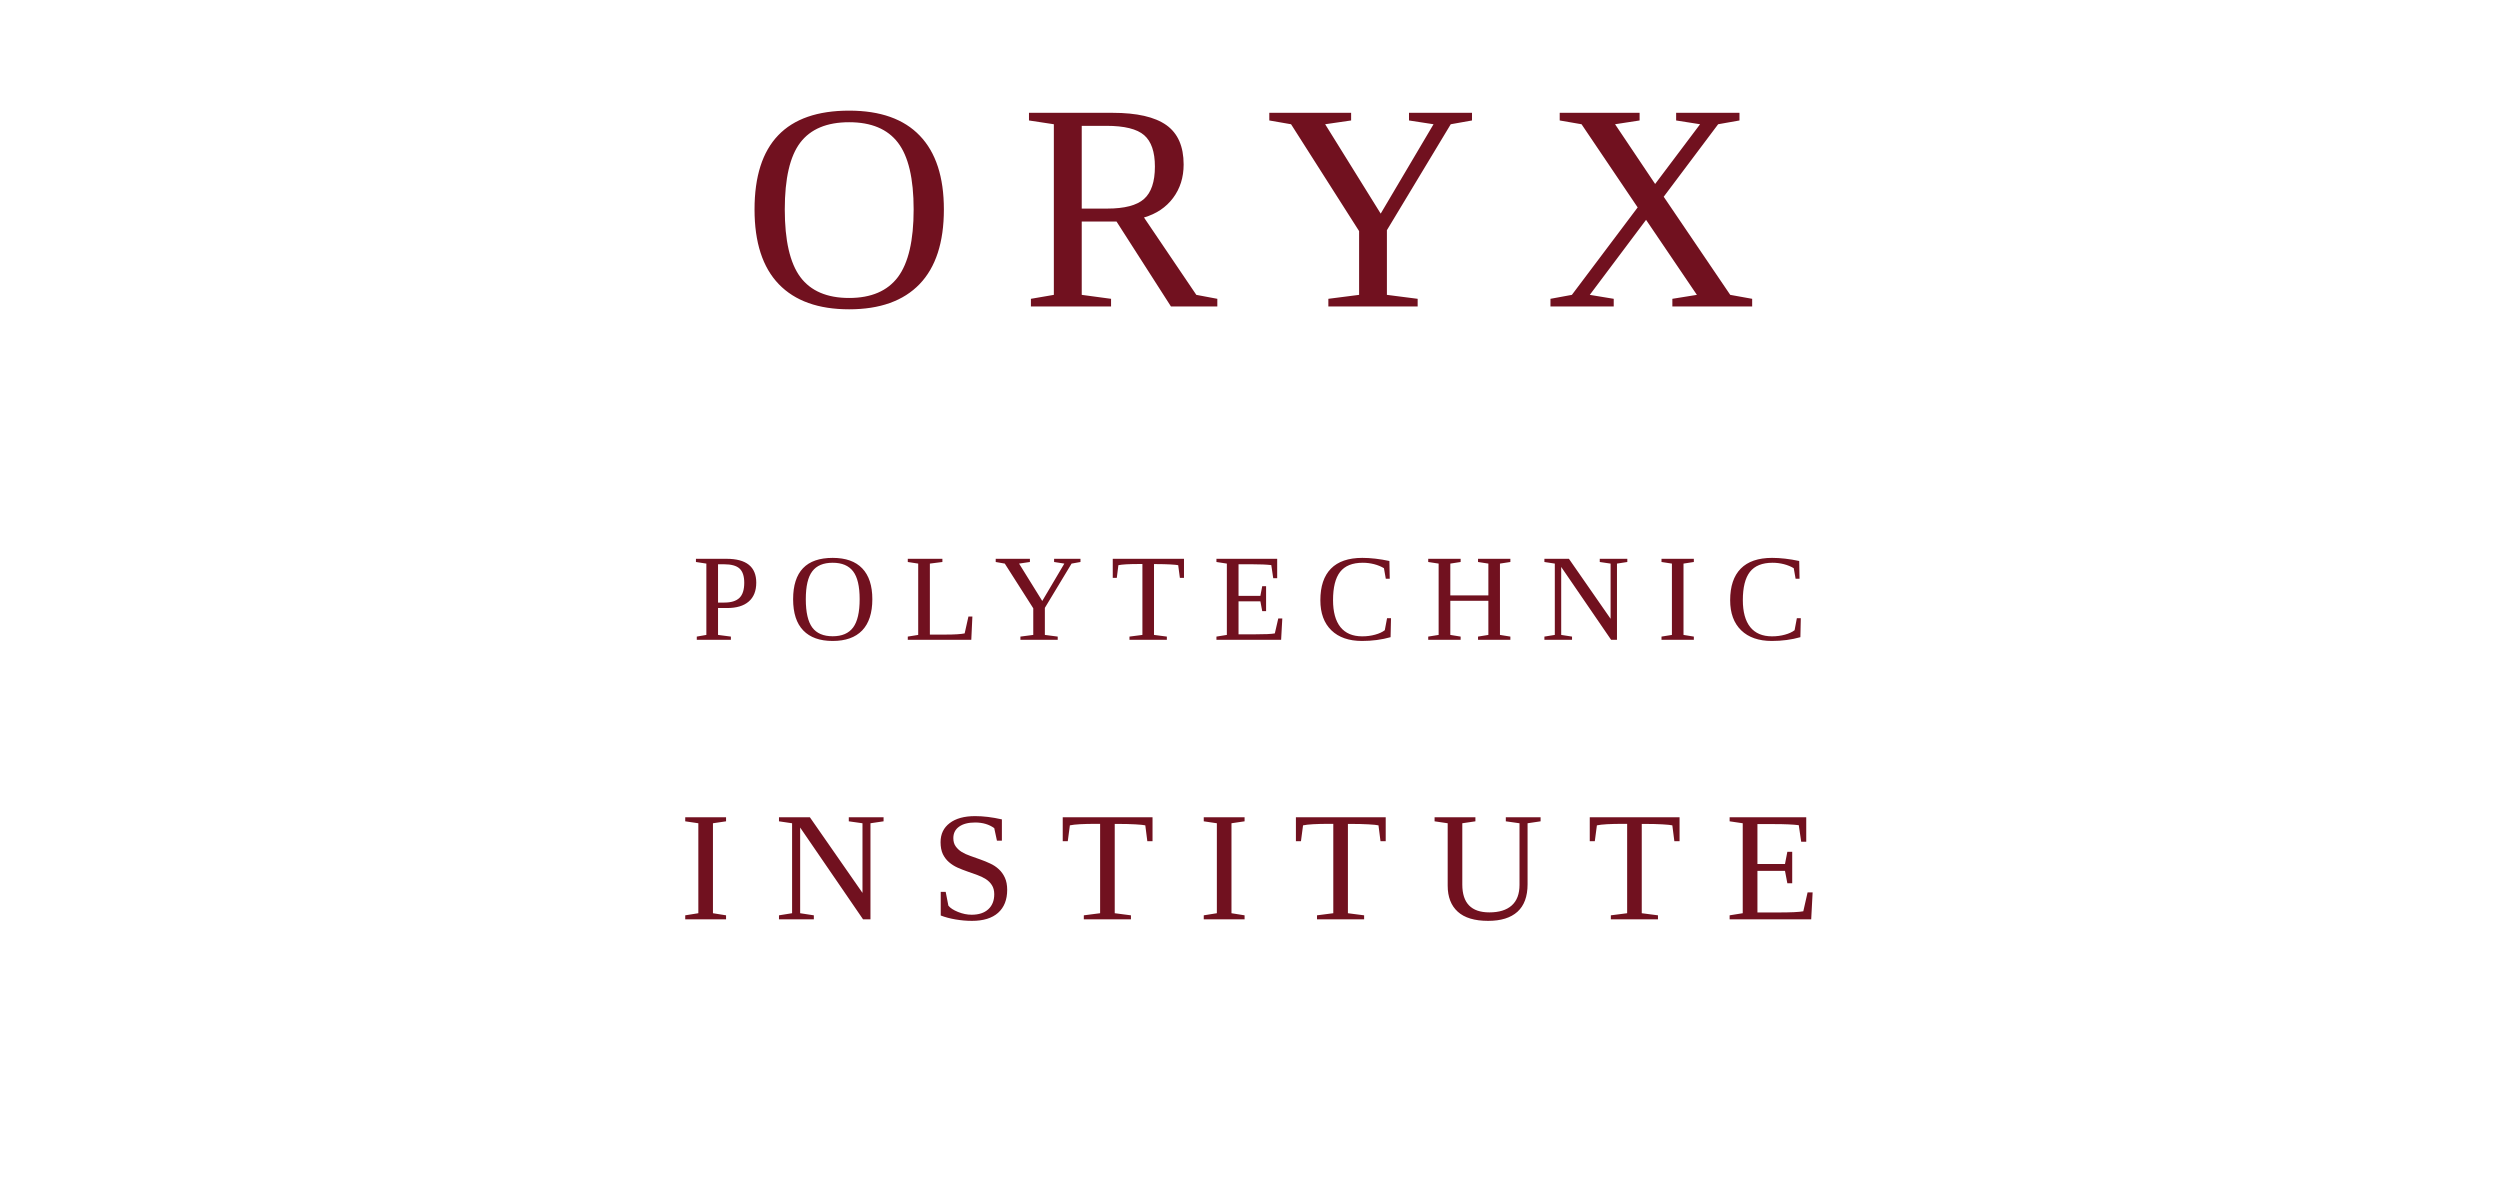
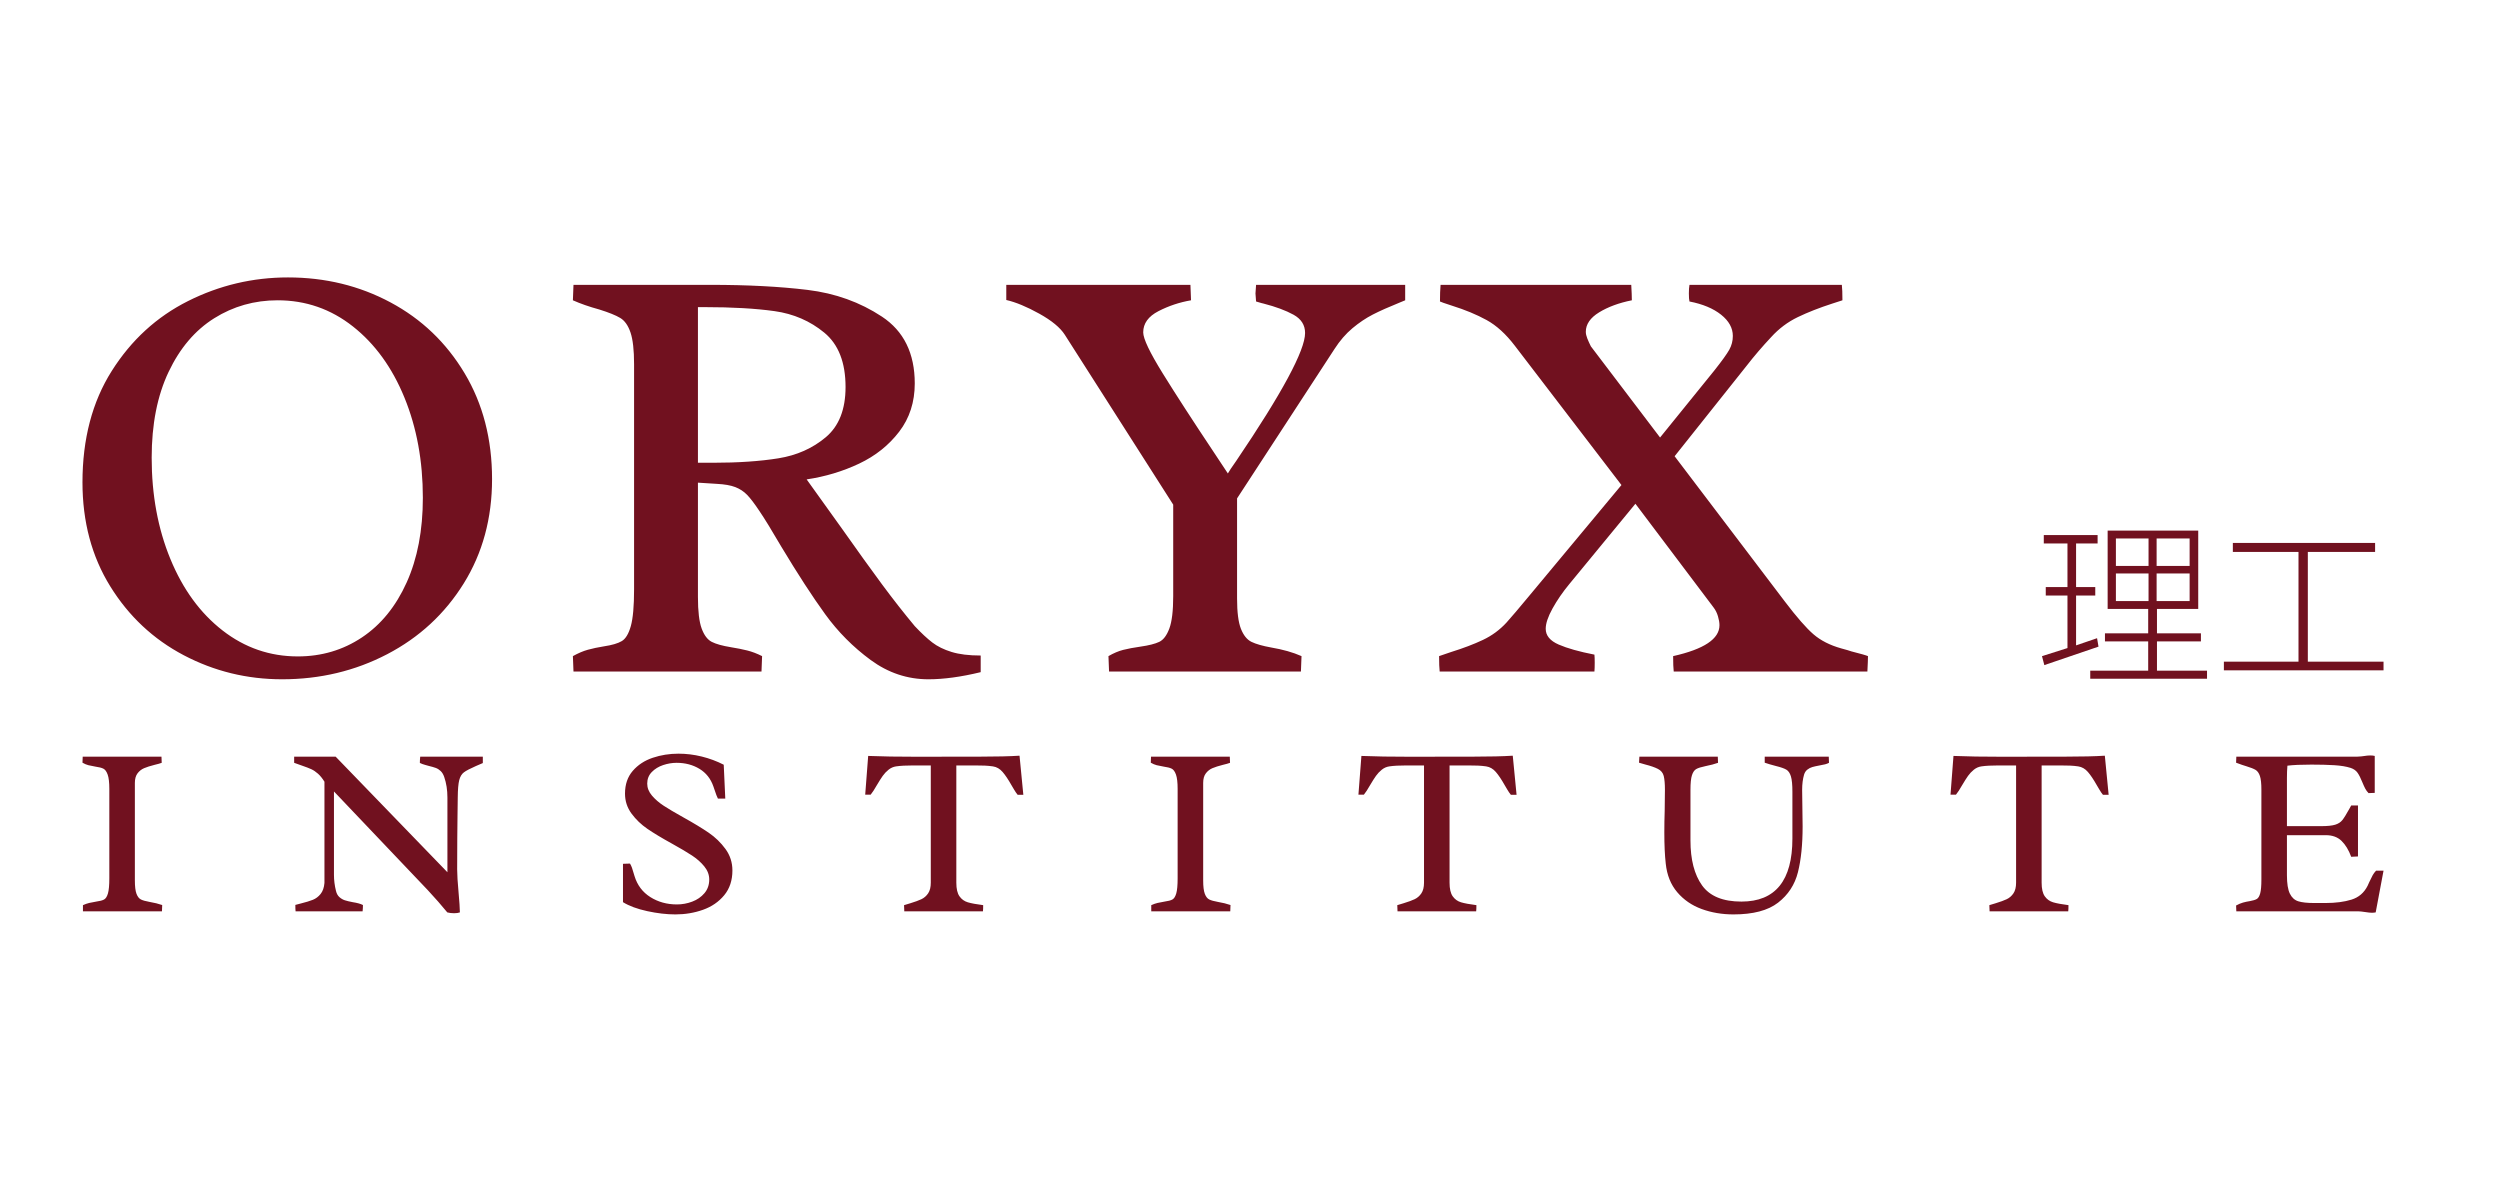
- <svg xmlns="http://www.w3.org/2000/svg" viewBox="0 0 465 223" role="img" aria-label="Oryx Polytechnic Institute">
-   <rect width="465" height="223" fill="none" />
-   <g text-anchor="middle" font-family="Georgia, 'Times New Roman', serif" fill="#71111F">
-     <text x="232.5" y="57" font-size="55" letter-spacing="12">ORYX</text>
-     <text x="232.5" y="119" font-size="23" letter-spacing="5">POLYTECHNIC</text>
-     <text x="232.5" y="171" font-size="29" letter-spacing="8">INSTITUTE</text>
+ <svg xmlns="http://www.w3.org/2000/svg" viewBox="-15.34 -11.80 465 222.50" fill="none" role="img" aria-label="Oryx Institute">
+   <g fill="#71111F">
+     <path d="M76.183 -35.799Q76.183 -24.86 70.907 -16.38Q65.631 -7.9 56.681 -3.232Q47.732 1.436 37.125 1.436Q27.346 1.436 18.838 -3.038Q10.331 -7.513 5.165 -15.855Q0.0 -24.197 0.0 -35.191Q0.0 -47.29 5.442 -55.908Q10.883 -64.526 19.64 -68.918Q28.396 -73.31 38.229 -73.31Q48.615 -73.31 57.289 -68.669Q65.962 -64.029 71.072 -55.493Q76.183 -46.958 76.183 -35.799ZM63.311 -32.318Q63.311 -42.594 59.885 -50.963Q56.46 -59.333 50.3 -64.194Q44.141 -69.056 36.296 -69.056Q29.832 -69.056 24.501 -65.714Q19.17 -62.371 16.021 -55.742Q12.872 -49.113 12.872 -39.776Q12.872 -29.39 16.352 -20.938Q19.833 -12.485 26.048 -7.651Q32.263 -2.817 40.052 -2.817Q46.682 -2.817 51.985 -6.353Q57.289 -9.889 60.3 -16.573Q63.311 -23.258 63.311 -32.318Z M117.957 -34.915 114.476 -35.136V-13.866Q114.476 -9.889 115.167 -8.01Q115.857 -6.132 117.045 -5.524Q118.233 -4.917 120.608 -4.53Q122.321 -4.254 123.647 -3.922Q124.973 -3.591 126.409 -2.873L126.298 0.0H91.329L91.218 -2.873Q92.71 -3.701 94.008 -4.06Q95.306 -4.42 97.019 -4.696Q99.229 -5.027 100.306 -5.663Q101.383 -6.298 101.991 -8.452Q102.598 -10.607 102.598 -15.303V-57.178Q102.598 -61.101 101.936 -63.062Q101.273 -65.023 100.03 -65.769Q98.787 -66.515 96.135 -67.343Q93.317 -68.117 91.218 -69.056L91.329 -71.929H116.796Q127.127 -71.929 134.861 -70.99Q142.596 -70.05 148.7 -66.018Q154.805 -61.985 154.805 -53.587Q154.805 -48.394 151.904 -44.61Q149.004 -40.826 144.446 -38.671Q139.889 -36.517 134.696 -35.743Q135.359 -34.859 141.27 -26.573Q145.634 -20.385 148.7 -16.242Q151.766 -12.099 154.805 -8.452Q156.628 -6.519 158.064 -5.414Q159.501 -4.309 161.655 -3.646Q163.81 -2.983 167.069 -2.983V0.11Q161.6 1.436 157.346 1.436Q151.49 1.436 146.601 -2.155Q141.712 -5.745 138.149 -10.662Q134.585 -15.579 130 -23.203Q127.293 -27.843 125.857 -29.943Q124.531 -31.932 123.619 -32.871Q122.708 -33.81 121.437 -34.307Q120.166 -34.804 117.957 -34.915ZM117.238 -38.837Q124.31 -38.837 129.447 -39.666Q134.585 -40.494 138.259 -43.588Q141.933 -46.682 141.933 -52.925Q141.933 -59.775 137.983 -63.034Q134.033 -66.294 128.729 -67.04Q123.426 -67.785 115.691 -67.785H114.476V-38.837Z M232.875 -59.996 214.754 -32.208V-13.59Q214.754 -9.778 215.472 -7.955Q216.191 -6.132 217.434 -5.524Q218.677 -4.917 221.107 -4.475Q224.367 -3.922 226.742 -2.873L226.632 0.0H190.944L190.833 -2.873Q192.27 -3.701 193.568 -4.033Q194.866 -4.364 196.8 -4.641Q199.12 -4.972 200.28 -5.524Q201.44 -6.077 202.158 -8.01Q202.877 -9.944 202.877 -14.032V-31.048L182.712 -62.648Q181.442 -64.636 177.961 -66.57Q174.481 -68.504 171.829 -69.111V-71.929H206.081L206.191 -69.056Q202.987 -68.504 200.142 -67.04Q197.297 -65.576 197.297 -63.09Q197.297 -61.322 200.943 -55.438Q204.589 -49.555 210.445 -40.771L213.042 -36.848Q213.373 -37.456 214.589 -39.169Q227.405 -58.118 227.405 -62.979Q227.405 -65.189 225.251 -66.377Q223.096 -67.564 219.671 -68.448Q219.561 -68.448 218.29 -68.835L218.179 -70.327Q218.179 -70.713 218.29 -71.929H246.023V-69.056L245.084 -68.669Q241.935 -67.399 240.001 -66.404Q238.068 -65.41 236.217 -63.863Q234.366 -62.316 232.875 -59.996Z M316.635 -13.038Q319.949 -8.673 321.966 -6.933Q323.982 -5.193 327.131 -4.309Q328.567 -3.922 329.009 -3.757Q331.606 -3.094 332.103 -2.873Q332.103 -2.099 331.993 0.0H295.973Q295.863 -0.939 295.863 -2.873Q304.481 -4.806 304.481 -8.618Q304.481 -9.336 304.204 -10.276Q303.928 -11.215 303.376 -11.933L288.846 -31.213L276.527 -16.242Q274.704 -14.032 273.433 -11.74Q272.162 -9.447 272.162 -7.955Q272.162 -6.077 274.566 -5.027Q276.969 -3.978 281.223 -3.149Q281.278 -2.652 281.278 -1.657Q281.278 -0.608 281.223 0.0H252.44Q252.33 -0.939 252.33 -2.873L254.595 -3.646Q257.965 -4.696 260.478 -5.884Q262.992 -7.071 264.87 -9.115Q266.307 -10.717 268.958 -13.922L286.25 -34.694L266.417 -60.604Q263.931 -63.863 261.169 -65.382Q258.407 -66.901 254.705 -68.062Q254.263 -68.227 253.711 -68.393Q253.158 -68.559 252.495 -68.835Q252.495 -70.658 252.606 -71.929H288.073Q288.183 -70.05 288.183 -69.056Q284.593 -68.338 282.107 -66.819Q279.621 -65.299 279.621 -63.2Q279.621 -62.648 279.897 -61.957Q280.173 -61.267 280.56 -60.493L293.432 -43.533L303.542 -56.018Q305.641 -58.67 306.304 -59.858Q306.967 -61.046 306.967 -62.427Q306.967 -64.636 304.785 -66.377Q302.602 -68.117 298.901 -68.835Q298.79 -69.277 298.79 -70.327Q298.79 -71.321 298.901 -71.929H327.242Q327.352 -70.99 327.352 -69.056Q326.579 -68.78 325.474 -68.448Q321.883 -67.288 319.065 -65.935Q316.248 -64.581 314.093 -62.206Q311.607 -59.554 309.508 -56.847L296.139 -40.052Z" transform="translate(0,113.111)" />
+     <path d="M12.507 42.85Q13.811 43.071 14.828 43.425L14.784 44.596H0.088V43.447Q0.729 43.159 1.249 43.038Q1.768 42.916 2.563 42.784Q3.558 42.651 4.022 42.397Q4.486 42.143 4.74 41.259Q4.994 40.375 4.994 38.453V21.835Q4.994 20.023 4.685 19.161Q4.375 18.299 3.878 18.056Q3.381 17.813 2.409 17.681Q1.613 17.548 1.094 17.415Q0.575 17.283 0.0 16.951L0.044 15.824H14.695L14.739 16.973Q14.275 17.15 13.413 17.349Q12.198 17.658 11.469 17.968Q10.74 18.277 10.242 18.929Q9.745 19.581 9.745 20.708V38.85Q9.745 40.53 10.044 41.325Q10.342 42.121 10.861 42.386Q11.38 42.651 12.507 42.85Z M45.008 20.487Q44.434 19.559 43.815 19.006Q43.196 18.454 42.578 18.167Q41.959 17.879 40.92 17.526Q39.926 17.194 39.373 16.973V15.824H47.086L67.88 37.326V23.426Q67.88 21.327 67.283 19.603Q67.04 18.896 66.62 18.498Q66.2 18.1 65.714 17.924Q65.228 17.747 64.41 17.548Q64.278 17.504 63.736 17.36Q63.195 17.216 62.753 16.996Q62.753 16.421 62.819 15.824H74.465V17.018Q73.846 17.305 73.183 17.57Q71.57 18.277 70.951 18.741Q70.333 19.205 70.078 20.189Q69.824 21.172 69.802 23.404Q69.802 24.531 69.758 26.741Q69.736 28.42 69.714 30.928Q69.692 33.436 69.692 36.795Q69.692 38.254 69.957 41.126Q70.178 43.557 70.2 44.795Q69.78 44.949 69.117 44.949Q68.41 44.949 67.858 44.795Q66.267 42.85 64.234 40.662L46.776 22.299V37.812Q46.776 39.292 47.152 40.795Q47.329 41.546 47.793 41.955Q48.257 42.364 48.798 42.541Q49.34 42.718 50.268 42.894Q51.549 43.093 52.168 43.425Q52.168 43.999 52.102 44.596H39.639Q39.594 44.198 39.594 43.403L40.611 43.137Q42.025 42.784 42.854 42.452Q43.682 42.121 44.29 41.37Q44.898 40.618 45.008 39.314Z M101.839 35.712Q102.06 36.088 102.204 36.486Q102.347 36.884 102.524 37.524Q102.613 37.745 102.679 38.033Q103.452 40.574 105.618 41.944Q107.783 43.314 110.568 43.314Q112.026 43.314 113.407 42.795Q114.789 42.276 115.683 41.226Q116.578 40.176 116.578 38.674Q116.578 37.37 115.661 36.243Q114.744 35.116 113.385 34.221Q112.026 33.326 109.64 32Q106.833 30.453 105.088 29.26Q103.342 28.067 102.126 26.42Q100.911 24.774 100.911 22.697Q100.911 20.133 102.358 18.465Q103.806 16.797 106.071 16.034Q108.336 15.272 110.855 15.272Q113.021 15.272 115.175 15.802Q117.33 16.333 119.274 17.327L119.562 23.625H118.192Q117.926 23.117 117.573 22.012L117.352 21.371Q116.601 19.205 114.755 18.089Q112.91 16.973 110.502 16.973Q109.264 16.973 108.004 17.393Q106.745 17.813 105.894 18.686Q105.043 19.559 105.043 20.841Q105.043 22.034 105.927 23.072Q106.811 24.111 108.115 24.962Q109.419 25.813 111.717 27.094Q114.656 28.73 116.479 29.978Q118.302 31.227 119.595 32.994Q120.888 34.762 120.888 36.994Q120.888 39.756 119.363 41.602Q117.838 43.447 115.418 44.309Q112.999 45.17 110.281 45.17Q107.85 45.17 105.054 44.563Q102.259 43.955 100.535 42.894V35.757Z M154.56 17.46Q152.527 17.46 151.333 17.636Q150.56 17.747 149.93 18.255Q149.3 18.763 148.847 19.404Q148.394 20.045 147.754 21.128Q147.091 22.299 146.604 22.896H145.588L146.14 15.692Q149.787 15.846 155.554 15.846L164.172 15.824H167.067Q171.531 15.824 174.293 15.648L175 22.918H173.94Q173.608 22.52 173.255 21.912Q172.901 21.305 172.79 21.128Q171.907 19.559 171.144 18.675Q170.382 17.791 169.343 17.636Q168.592 17.526 167.829 17.493Q167.067 17.46 165.918 17.46H162.537V39.27Q162.537 40.972 163.123 41.8Q163.708 42.629 164.669 42.916Q165.631 43.204 167.531 43.447Q167.531 44.22 167.487 44.596H152.858L152.814 43.447Q153.19 43.314 153.985 43.093Q155.289 42.695 156.04 42.342Q156.792 41.988 157.289 41.259Q157.786 40.53 157.786 39.27V17.46Z M211.214 42.85Q212.517 43.071 213.534 43.425L213.49 44.596H198.795V43.447Q199.435 43.159 199.955 43.038Q200.474 42.916 201.27 42.784Q202.264 42.651 202.728 42.397Q203.192 42.143 203.446 41.259Q203.7 40.375 203.7 38.453V21.835Q203.7 20.023 203.391 19.161Q203.082 18.299 202.584 18.056Q202.087 17.813 201.115 17.681Q200.319 17.548 199.8 17.415Q199.281 17.283 198.706 16.951L198.75 15.824H213.401L213.446 16.973Q212.981 17.15 212.12 17.349Q210.904 17.658 210.175 17.968Q209.446 18.277 208.949 18.929Q208.451 19.581 208.451 20.708V38.85Q208.451 40.53 208.75 41.325Q209.048 42.121 209.567 42.386Q210.087 42.651 211.214 42.85Z M246.3 17.46Q244.267 17.46 243.074 17.636Q242.3 17.747 241.671 18.255Q241.041 18.763 240.588 19.404Q240.135 20.045 239.494 21.128Q238.831 22.299 238.345 22.896H237.328L237.881 15.692Q241.527 15.846 247.294 15.846L255.913 15.824H258.807Q263.271 15.824 266.034 15.648L266.741 22.918H265.68Q265.348 22.52 264.995 21.912Q264.641 21.305 264.531 21.128Q263.647 19.559 262.885 18.675Q262.122 17.791 261.084 17.636Q260.332 17.526 259.57 17.493Q258.807 17.46 257.658 17.46H254.277V39.27Q254.277 40.972 254.863 41.8Q255.449 42.629 256.41 42.916Q257.371 43.204 259.272 43.447Q259.272 44.22 259.227 44.596H244.599L244.554 43.447Q244.93 43.314 245.726 43.093Q247.029 42.695 247.781 42.342Q248.532 41.988 249.029 41.259Q249.526 40.53 249.526 39.27V17.46Z M304.214 16.973Q303.308 17.305 301.871 17.592Q300.678 17.835 300.159 18.134Q299.639 18.432 299.363 19.283Q299.087 20.133 299.087 21.99V31.425Q299.087 36.751 301.241 39.767Q303.396 42.784 308.567 42.784Q318.047 42.784 318.047 31.05V22.365Q318.047 20.399 317.771 19.493Q317.494 18.587 316.92 18.244Q316.345 17.902 314.997 17.57Q313.716 17.239 312.898 16.951V15.824H324.809L324.853 16.973Q324.522 17.15 324.135 17.25Q323.748 17.349 323.107 17.46Q322.268 17.614 321.759 17.758Q321.251 17.902 320.82 18.244Q320.389 18.587 320.213 19.183Q319.859 20.399 319.859 22.012Q319.859 23.072 319.903 25.371Q319.947 27.669 319.947 28.818Q319.947 33.856 319.074 37.326Q318.202 40.795 315.384 42.983Q312.567 45.17 307.086 45.17Q303.904 45.17 301.164 44.165Q298.424 43.159 296.623 41.038Q294.822 38.917 294.491 35.735Q294.225 33.436 294.225 29.923Q294.225 27.89 294.292 25.901Q294.336 23.249 294.336 21.968Q294.336 20.332 294.115 19.426Q293.894 18.542 293.021 18.1Q292.148 17.658 290.668 17.283Q289.938 17.084 289.519 16.951L289.585 15.824H304.169Z M356.426 17.46Q354.393 17.46 353.2 17.636Q352.426 17.747 351.796 18.255Q351.167 18.763 350.714 19.404Q350.261 20.045 349.62 21.128Q348.957 22.299 348.471 22.896H347.454L348.007 15.692Q351.653 15.846 357.42 15.846L366.039 15.824H368.933Q373.397 15.824 376.159 15.648L376.867 22.918H375.806Q375.474 22.52 375.121 21.912Q374.767 21.305 374.657 21.128Q373.773 19.559 373.01 18.675Q372.248 17.791 371.209 17.636Q370.458 17.526 369.696 17.493Q368.933 17.46 367.784 17.46H364.403V39.27Q364.403 40.972 364.989 41.8Q365.574 42.629 366.536 42.916Q367.497 43.204 369.397 43.447Q369.397 44.22 369.353 44.596H354.724L354.68 43.447Q355.056 43.314 355.851 43.093Q357.155 42.695 357.906 42.342Q358.658 41.988 359.155 41.259Q359.652 40.53 359.652 39.27V17.46Z M426.538 44.795Q426.184 44.861 425.83 44.861Q425.411 44.861 424.571 44.728Q423.731 44.596 423.289 44.596H400.617L400.572 43.513Q401.258 43.137 401.843 42.972Q402.429 42.806 403.136 42.695Q404.02 42.541 404.429 42.298Q404.837 42.055 405.058 41.248Q405.279 40.441 405.279 38.696V21.968Q405.279 20.244 405.003 19.426Q404.727 18.609 404.197 18.288Q403.666 17.968 402.429 17.592Q402.23 17.526 401.666 17.349Q401.103 17.172 400.572 16.951L400.617 15.824H423.157Q423.466 15.824 423.831 15.78Q424.195 15.736 424.35 15.714Q425.013 15.603 425.543 15.603Q426.007 15.603 426.361 15.692V22.564L425.212 22.608Q424.836 22.233 424.593 21.769Q424.35 21.305 424.04 20.553Q423.599 19.448 423.168 18.83Q422.737 18.211 421.897 17.924Q420.659 17.526 418.825 17.415Q416.991 17.305 414.583 17.305Q411.754 17.305 410.119 17.504Q410.03 18.498 410.03 19.78V28.752H416.395Q418.14 28.752 419.002 28.486Q419.864 28.221 420.339 27.625Q420.814 27.028 421.654 25.503L421.985 24.907H423.245V34.387L421.985 34.453Q421.278 32.552 420.184 31.492Q419.091 30.431 417.256 30.431H410.03V37.878Q410.03 40.198 410.572 41.303Q411.113 42.408 412.141 42.729Q413.168 43.049 415.069 43.049H417.234Q420.019 43.049 422.041 42.419Q424.063 41.789 425.035 39.845L425.344 39.16Q425.742 38.298 425.985 37.867Q426.228 37.436 426.604 37.038H427.996Z" transform="translate(0,113.111)" />
+   </g>
+   <g fill="#71111F">
+     <path d="M378.217 -18.25H384.289V-13.112H378.217ZM385.791 -18.25H391.93V-13.112H385.791ZM378.217 -24.756H384.289V-19.651H378.217ZM385.791 -24.756H391.93V-19.651H385.791ZM373.446 -0.167V1.335H395.166V-0.167H385.857V-5.605H394.032V-7.107H385.857V-11.644H393.531V-26.224H376.682V-11.644H384.223V-7.107H376.182V-5.605H384.223V-0.167ZM364.471 -2.869 364.905 -1.201C367.707 -2.169 371.411 -3.436 374.981 -4.638L374.714 -6.206L370.81 -4.871V-14.146H374.38V-15.714H370.81V-23.822H374.814V-25.39H364.805V-23.822H369.209V-15.714H365.172V-14.146H369.209V-4.371Z M398.302 -1.835V-0.234H427.996V-1.835H413.916V-22.254H426.428V-23.922H399.97V-22.254H412.181V-1.835Z" transform="translate(0,113.111)" />
  </g>
</svg>
